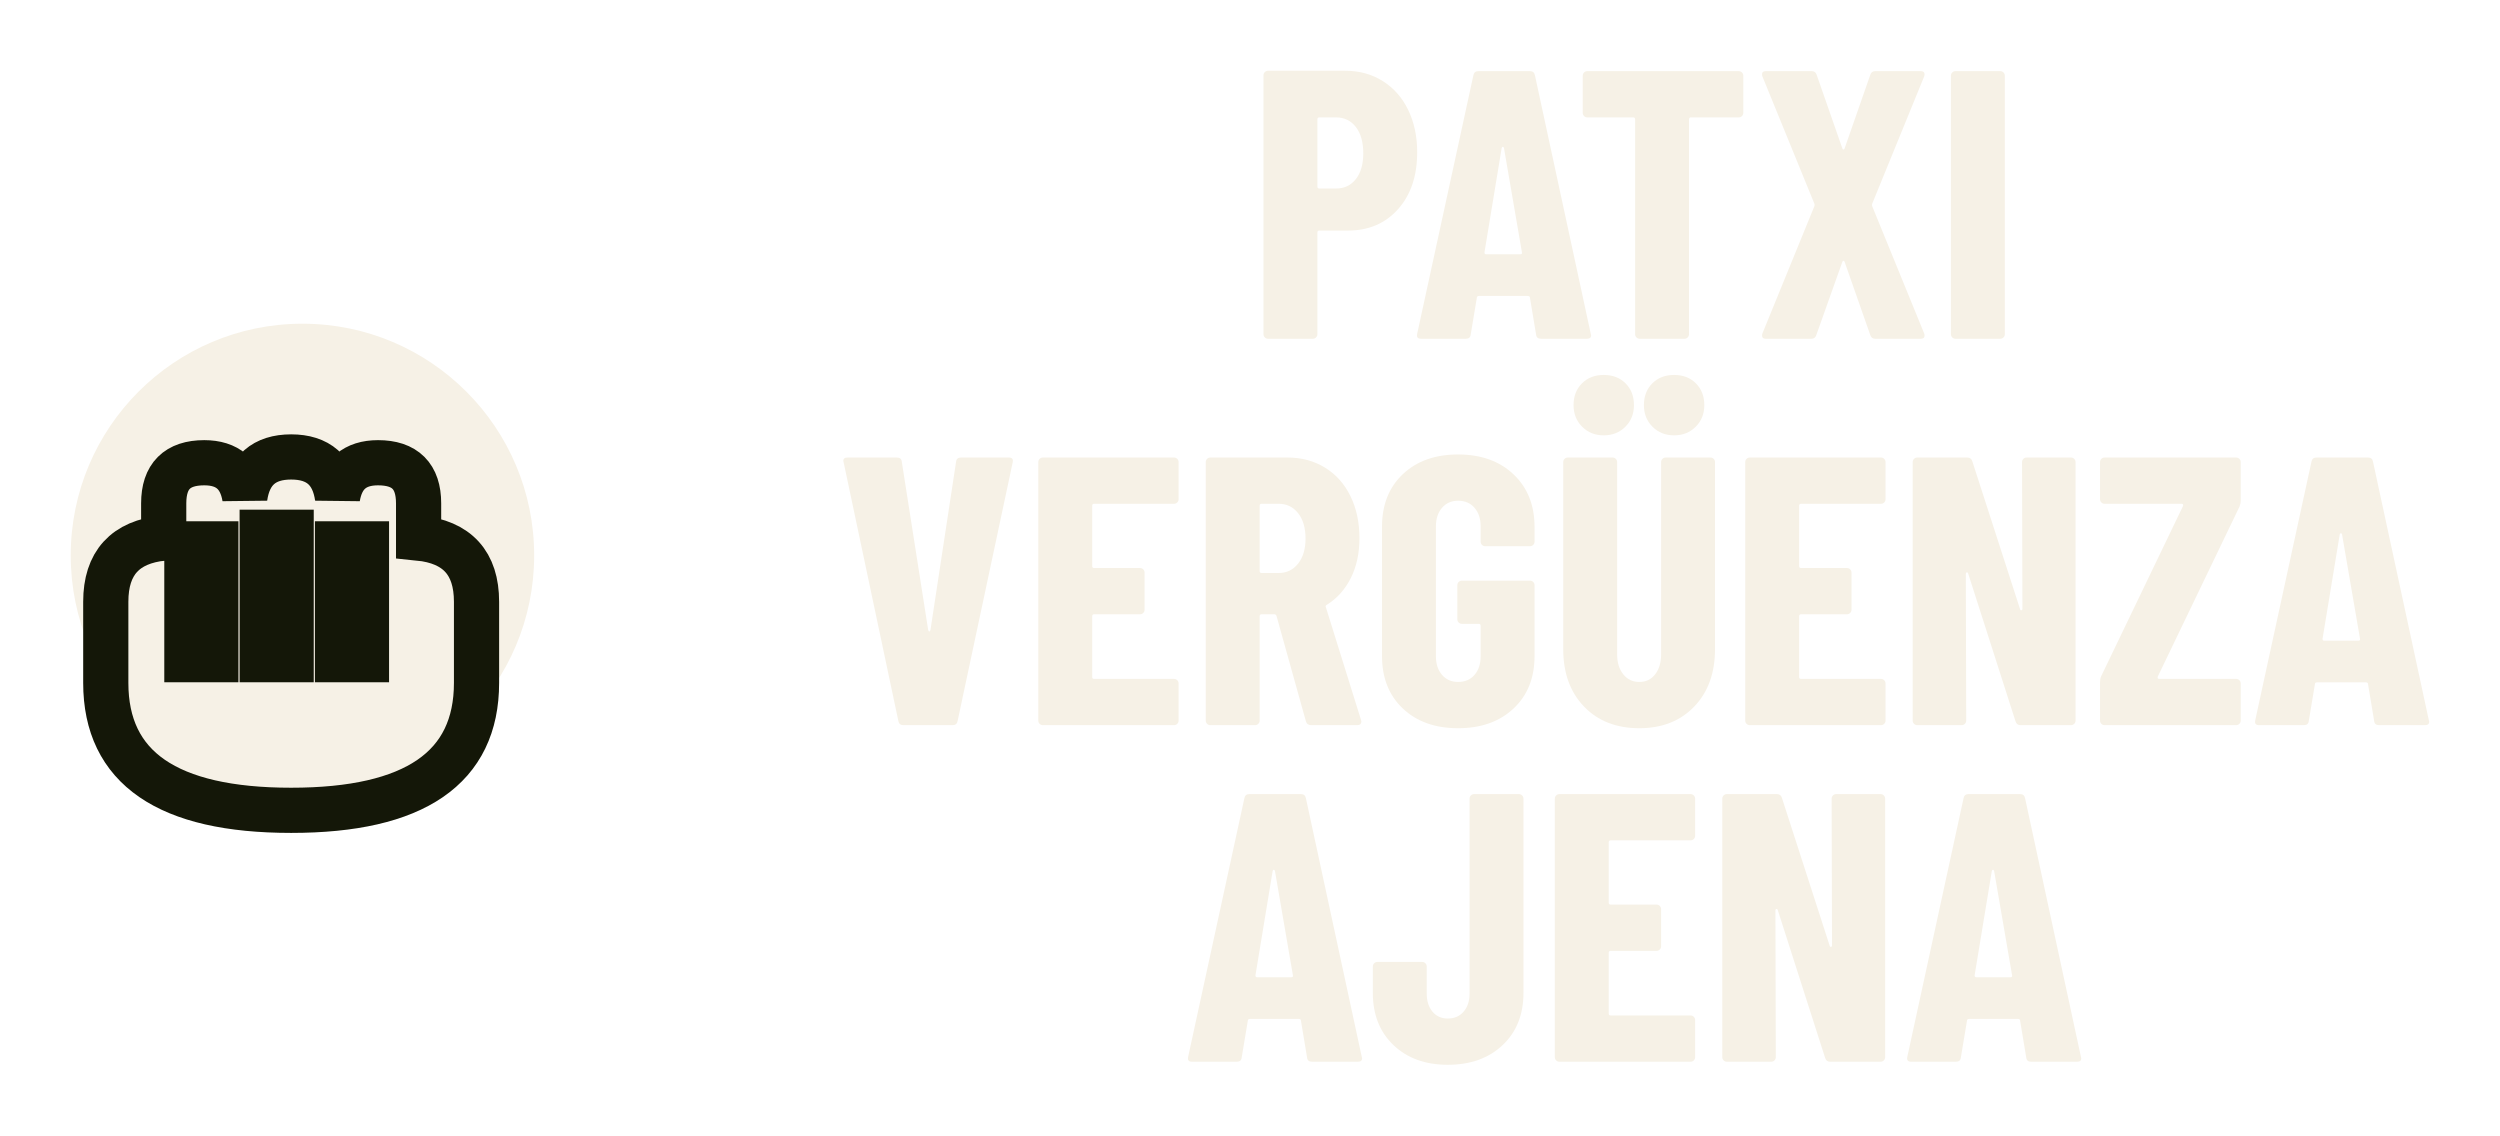
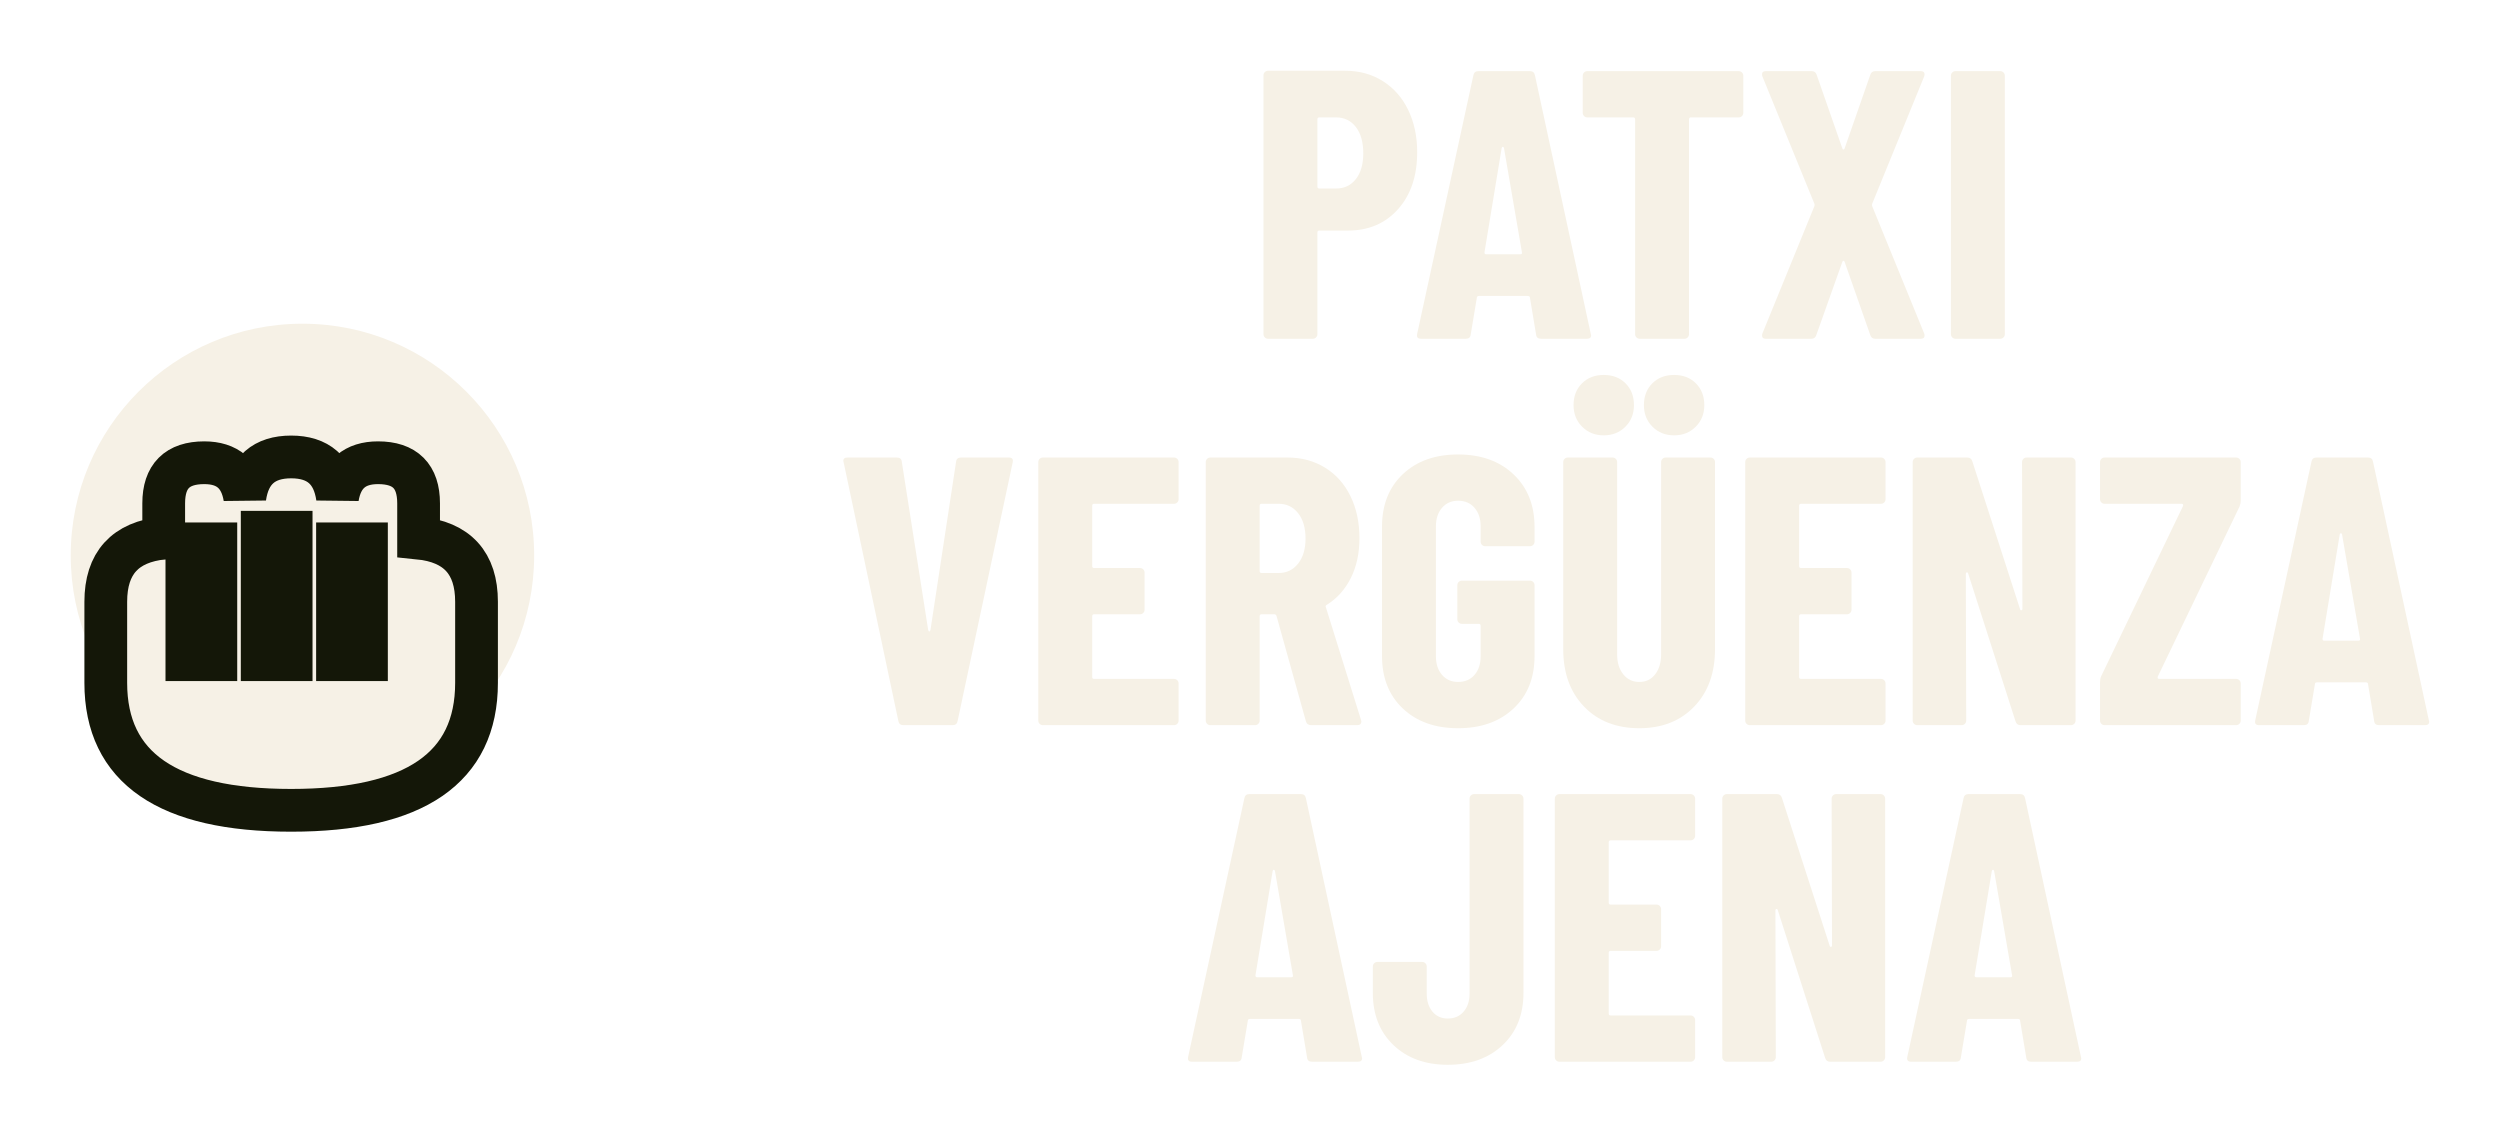
<svg xmlns="http://www.w3.org/2000/svg" viewBox="217.84 179.12 431.56 196.02">
  <path fill="#F6F1E6" d="M450.071 191.334Q453.701 191.334 456.539 193.116Q459.377 194.898 460.928 198.099Q462.479 201.3 462.479 205.392L462.479 205.392Q462.479 211.53 459.179 215.226Q455.879 218.922 450.533 218.922L450.533 218.922L445.583 218.922Q445.253 218.922 445.253 219.252L445.253 219.252L445.253 236.808Q445.253 237.138 445.022 237.369Q444.791 237.6 444.461 237.6L444.461 237.6L436.739 237.6Q436.409 237.6 436.178 237.369Q435.947 237.138 435.947 236.808L435.947 236.808L435.947 192.126Q435.947 191.796 436.178 191.565Q436.409 191.334 436.739 191.334L436.739 191.334L450.071 191.334M448.487 211.662Q450.599 211.662 451.886 210.045Q453.173 208.428 453.173 205.59L453.173 205.59Q453.173 202.686 451.886 201.036Q450.599 199.386 448.487 199.386L448.487 199.386L445.583 199.386Q445.253 199.386 445.253 199.716L445.253 199.716L445.253 211.332Q445.253 211.662 445.583 211.662L445.583 211.662L448.487 211.662" />
  <path fill="#F6F1E6" d="M483.863 237.6Q483.071 237.6 483.005 236.874L483.005 236.874L481.949 230.538Q481.949 230.208 481.553 230.208L481.553 230.208L473.171 230.208Q472.775 230.208 472.775 230.538L472.775 230.538L471.719 236.874Q471.653 237.6 470.861 237.6L470.861 237.6L463.139 237.6Q462.281 237.6 462.479 236.742L462.479 236.742L472.181 192.126Q472.313 191.4 473.039 191.4L473.039 191.4L481.949 191.4Q482.675 191.4 482.807 192.126L482.807 192.126L492.443 236.742L492.509 237.006Q492.509 237.6 491.783 237.6L491.783 237.6L483.863 237.6M474.095 222.684Q474.095 223.014 474.359 223.014L474.359 223.014L480.299 223.014Q480.629 223.014 480.563 222.684L480.563 222.684L477.461 204.666Q477.395 204.468 477.263 204.468Q477.131 204.468 477.065 204.666L477.065 204.666L474.095 222.684" />
  <path fill="#F6F1E6" d="M517.985 191.4Q518.315 191.4 518.546 191.631Q518.777 191.862 518.777 192.192L518.777 192.192L518.777 198.594Q518.777 198.924 518.546 199.155Q518.315 199.386 517.985 199.386L517.985 199.386L509.735 199.386Q509.405 199.386 509.405 199.716L509.405 199.716L509.405 236.808Q509.405 237.138 509.174 237.369Q508.943 237.6 508.613 237.6L508.613 237.6L500.891 237.6Q500.561 237.6 500.33 237.369Q500.099 237.138 500.099 236.808L500.099 236.808L500.099 199.716Q500.099 199.386 499.769 199.386L499.769 199.386L491.849 199.386Q491.519 199.386 491.288 199.155Q491.057 198.924 491.057 198.594L491.057 198.594L491.057 192.192Q491.057 191.862 491.288 191.631Q491.519 191.4 491.849 191.4L491.849 191.4L517.985 191.4" />
  <path fill="#F6F1E6" d="M522.671 237.6Q522.209 237.6 522.077 237.336Q521.945 237.072 522.077 236.676L522.077 236.676L531.053 214.698Q531.119 214.5 531.053 214.302L531.053 214.302L522.077 192.324Q522.011 192.192 522.011 191.928L522.011 191.928Q522.011 191.4 522.671 191.4L522.671 191.4L530.591 191.4Q531.251 191.4 531.449 192.06L531.449 192.06L535.871 204.732Q535.937 204.93 536.069 204.93Q536.201 204.93 536.267 204.732L536.267 204.732L540.689 192.06Q540.887 191.4 541.547 191.4L541.547 191.4L549.401 191.4Q549.863 191.4 549.995 191.664Q550.127 191.928 549.995 192.324L549.995 192.324L541.019 214.302Q540.953 214.5 541.019 214.698L541.019 214.698L549.995 236.676Q550.061 236.808 550.061 237.072L550.061 237.072Q550.061 237.6 549.401 237.6L549.401 237.6L541.547 237.6Q540.887 237.6 540.689 236.94L540.689 236.94L536.267 224.334Q536.201 224.136 536.069 224.136Q535.937 224.136 535.871 224.334L535.871 224.334L531.383 236.94Q531.185 237.6 530.525 237.6L530.525 237.6L522.671 237.6" />
  <path fill="#F6F1E6" d="M555.407 237.6Q555.077 237.6 554.846 237.369Q554.615 237.138 554.615 236.808L554.615 236.808L554.615 192.192Q554.615 191.862 554.846 191.631Q555.077 191.4 555.407 191.4L555.407 191.4L563.129 191.4Q563.459 191.4 563.69 191.631Q563.921 191.862 563.921 192.192L563.921 192.192L563.921 236.808Q563.921 237.138 563.69 237.369Q563.459 237.6 563.129 237.6L563.129 237.6L555.407 237.6" />
  <path fill="#F6F1E6" d="M373.775 304.3Q373.049 304.3 372.917 303.574L372.917 303.574L363.479 258.958L363.413 258.694Q363.413 258.1 364.139 258.1L364.139 258.1L372.653 258.1Q373.445 258.1 373.511 258.826L373.511 258.826L378.065 287.866Q378.131 288.13 378.263 288.13Q378.395 288.13 378.461 287.866L378.461 287.866L382.883 258.826Q382.949 258.1 383.741 258.1L383.741 258.1L391.991 258.1Q392.849 258.1 392.651 258.958L392.651 258.958L383.147 303.574Q383.015 304.3 382.289 304.3L382.289 304.3L373.775 304.3" />
  <path fill="#F6F1E6" d="M421.295 265.294Q421.295 265.624 421.064 265.855Q420.833 266.086 420.503 266.086L420.503 266.086L406.709 266.086Q406.379 266.086 406.379 266.416L406.379 266.416L406.379 276.844Q406.379 277.174 406.709 277.174L406.709 277.174L414.629 277.174Q414.959 277.174 415.19 277.405Q415.421 277.636 415.421 277.966L415.421 277.966L415.421 284.368Q415.421 284.698 415.19 284.929Q414.959 285.16 414.629 285.16L414.629 285.16L406.709 285.16Q406.379 285.16 406.379 285.49L406.379 285.49L406.379 295.984Q406.379 296.314 406.709 296.314L406.709 296.314L420.503 296.314Q420.833 296.314 421.064 296.545Q421.295 296.776 421.295 297.106L421.295 297.106L421.295 303.508Q421.295 303.838 421.064 304.069Q420.833 304.3 420.503 304.3L420.503 304.3L397.865 304.3Q397.535 304.3 397.304 304.069Q397.073 303.838 397.073 303.508L397.073 303.508L397.073 258.892Q397.073 258.562 397.304 258.331Q397.535 258.1 397.865 258.1L397.865 258.1L420.503 258.1Q420.833 258.1 421.064 258.331Q421.295 258.562 421.295 258.892L421.295 258.892L421.295 265.294" />
  <path fill="#F6F1E6" d="M444.197 304.3Q443.471 304.3 443.273 303.64L443.273 303.64L438.191 285.424Q438.059 285.16 437.861 285.16L437.861 285.16L435.617 285.16Q435.287 285.16 435.287 285.49L435.287 285.49L435.287 303.508Q435.287 303.838 435.056 304.069Q434.825 304.3 434.495 304.3L434.495 304.3L426.773 304.3Q426.443 304.3 426.212 304.069Q425.981 303.838 425.981 303.508L425.981 303.508L425.981 258.892Q425.981 258.562 426.212 258.331Q426.443 258.1 426.773 258.1L426.773 258.1L440.105 258.1Q443.735 258.1 446.573 259.849Q449.411 261.598 450.962 264.766Q452.513 267.934 452.513 272.026L452.513 272.026Q452.513 275.92 451.028 278.89Q449.543 281.86 446.903 283.51L446.903 283.51Q446.771 283.576 446.705 283.675Q446.639 283.774 446.705 283.906L446.705 283.906L452.777 303.376L452.843 303.64Q452.843 304.3 452.117 304.3L452.117 304.3L444.197 304.3M435.617 266.086Q435.287 266.086 435.287 266.416L435.287 266.416L435.287 277.702Q435.287 278.032 435.617 278.032L435.617 278.032L438.587 278.032Q440.633 278.032 441.92 276.415Q443.207 274.798 443.207 272.092L443.207 272.092Q443.207 269.32 441.92 267.703Q440.633 266.086 438.587 266.086L438.587 266.086L435.617 266.086" />
  <path fill="#F6F1E6" d="M469.541 304.828Q463.601 304.828 460.004 301.429Q456.407 298.03 456.407 292.354L456.407 292.354L456.407 270.046Q456.407 264.37 460.004 260.971Q463.601 257.572 469.541 257.572L469.541 257.572Q475.481 257.572 479.111 261.004Q482.741 264.436 482.741 270.112L482.741 270.112L482.741 272.62Q482.741 272.95 482.51 273.181Q482.279 273.412 481.949 273.412L481.949 273.412L474.227 273.412Q473.897 273.412 473.666 273.181Q473.435 272.95 473.435 272.62L473.435 272.62L473.435 269.98Q473.435 268 472.379 266.779Q471.323 265.558 469.541 265.558L469.541 265.558Q467.825 265.558 466.769 266.779Q465.713 268 465.713 269.98L465.713 269.98L465.713 292.42Q465.713 294.4 466.769 295.621Q467.825 296.842 469.541 296.842L469.541 296.842Q471.323 296.842 472.379 295.621Q473.435 294.4 473.435 292.42L473.435 292.42L473.435 287.14Q473.435 286.81 473.105 286.81L473.105 286.81L470.201 286.81Q469.871 286.81 469.64 286.579Q469.409 286.348 469.409 286.018L469.409 286.018L469.409 280.144Q469.409 279.814 469.64 279.583Q469.871 279.352 470.201 279.352L470.201 279.352L481.949 279.352Q482.279 279.352 482.51 279.583Q482.741 279.814 482.741 280.144L482.741 280.144L482.741 292.354Q482.741 298.03 479.111 301.429Q475.481 304.828 469.541 304.828L469.541 304.828" />
  <path fill="#F6F1E6" d="M500.825 304.828Q494.885 304.828 491.288 301.099Q487.691 297.37 487.691 291.166L487.691 291.166L487.691 258.892Q487.691 258.562 487.922 258.331Q488.153 258.1 488.483 258.1L488.483 258.1L496.205 258.1Q496.535 258.1 496.766 258.331Q496.997 258.562 496.997 258.892L496.997 258.892L496.997 292.09Q496.997 294.202 498.053 295.522Q499.109 296.842 500.825 296.842L500.825 296.842Q502.541 296.842 503.564 295.522Q504.587 294.202 504.587 292.09L504.587 292.09L504.587 258.892Q504.587 258.562 504.818 258.331Q505.049 258.1 505.379 258.1L505.379 258.1L513.101 258.1Q513.431 258.1 513.662 258.331Q513.893 258.562 513.893 258.892L513.893 258.892L513.893 291.166Q513.893 297.37 510.296 301.099Q506.699 304.828 500.825 304.828L500.825 304.828M506.831 254.272Q504.587 254.272 503.102 252.787Q501.617 251.302 501.617 249.058L501.617 249.058Q501.617 246.748 503.069 245.296Q504.521 243.844 506.831 243.844L506.831 243.844Q509.141 243.844 510.593 245.296Q512.045 246.748 512.045 249.058L512.045 249.058Q512.045 251.302 510.56 252.787Q509.075 254.272 506.831 254.272L506.831 254.272M494.687 254.272Q492.443 254.272 490.958 252.787Q489.473 251.302 489.473 249.058L489.473 249.058Q489.473 246.748 490.925 245.296Q492.377 243.844 494.687 243.844L494.687 243.844Q496.997 243.844 498.449 245.296Q499.901 246.748 499.901 249.058L499.901 249.058Q499.901 251.302 498.416 252.787Q496.931 254.272 494.687 254.272L494.687 254.272" />
  <path fill="#F6F1E6" d="M543.329 265.294Q543.329 265.624 543.098 265.855Q542.867 266.086 542.537 266.086L542.537 266.086L528.743 266.086Q528.413 266.086 528.413 266.416L528.413 266.416L528.413 276.844Q528.413 277.174 528.743 277.174L528.743 277.174L536.663 277.174Q536.993 277.174 537.224 277.405Q537.455 277.636 537.455 277.966L537.455 277.966L537.455 284.368Q537.455 284.698 537.224 284.929Q536.993 285.16 536.663 285.16L536.663 285.16L528.743 285.16Q528.413 285.16 528.413 285.49L528.413 285.49L528.413 295.984Q528.413 296.314 528.743 296.314L528.743 296.314L542.537 296.314Q542.867 296.314 543.098 296.545Q543.329 296.776 543.329 297.106L543.329 297.106L543.329 303.508Q543.329 303.838 543.098 304.069Q542.867 304.3 542.537 304.3L542.537 304.3L519.899 304.3Q519.569 304.3 519.338 304.069Q519.107 303.838 519.107 303.508L519.107 303.508L519.107 258.892Q519.107 258.562 519.338 258.331Q519.569 258.1 519.899 258.1L519.899 258.1L542.537 258.1Q542.867 258.1 543.098 258.331Q543.329 258.562 543.329 258.892L543.329 258.892L543.329 265.294" />
  <path fill="#F6F1E6" d="M566.891 258.892Q566.891 258.562 567.122 258.331Q567.353 258.1 567.683 258.1L567.683 258.1L575.339 258.1Q575.669 258.1 575.9 258.331Q576.131 258.562 576.131 258.892L576.131 258.892L576.131 303.508Q576.131 303.838 575.9 304.069Q575.669 304.3 575.339 304.3L575.339 304.3L566.627 304.3Q565.967 304.3 565.769 303.64L565.769 303.64L557.585 278.098Q557.519 277.9 557.354 277.933Q557.189 277.966 557.189 278.164L557.189 278.164L557.255 303.508Q557.255 303.838 557.024 304.069Q556.793 304.3 556.463 304.3L556.463 304.3L548.807 304.3Q548.477 304.3 548.246 304.069Q548.015 303.838 548.015 303.508L548.015 303.508L548.015 258.892Q548.015 258.562 548.246 258.331Q548.477 258.1 548.807 258.1L548.807 258.1L557.453 258.1Q558.113 258.1 558.311 258.76L558.311 258.76L566.561 284.302Q566.627 284.5 566.792 284.467Q566.957 284.434 566.957 284.236L566.957 284.236L566.891 258.892" />
  <path fill="#F6F1E6" d="M581.147 304.3Q580.817 304.3 580.586 304.069Q580.355 303.838 580.355 303.508L580.355 303.508L580.355 296.842Q580.355 296.314 580.553 295.852L580.553 295.852L594.677 266.482Q594.743 266.284 594.677 266.185Q594.611 266.086 594.413 266.086L594.413 266.086L581.147 266.086Q580.817 266.086 580.586 265.855Q580.355 265.624 580.355 265.294L580.355 265.294L580.355 258.892Q580.355 258.562 580.586 258.331Q580.817 258.1 581.147 258.1L581.147 258.1L603.851 258.1Q604.181 258.1 604.412 258.331Q604.643 258.562 604.643 258.892L604.643 258.892L604.643 265.558Q604.643 266.02 604.445 266.548L604.445 266.548L590.321 295.918Q590.255 296.116 590.321 296.215Q590.387 296.314 590.585 296.314L590.585 296.314L603.851 296.314Q604.181 296.314 604.412 296.545Q604.643 296.776 604.643 297.106L604.643 297.106L604.643 303.508Q604.643 303.838 604.412 304.069Q604.181 304.3 603.851 304.3L603.851 304.3L581.147 304.3" />
  <path fill="#F6F1E6" d="M628.535 304.3Q627.743 304.3 627.677 303.574L627.677 303.574L626.621 297.238Q626.621 296.908 626.225 296.908L626.225 296.908L617.843 296.908Q617.447 296.908 617.447 297.238L617.447 297.238L616.391 303.574Q616.325 304.3 615.533 304.3L615.533 304.3L607.811 304.3Q606.953 304.3 607.151 303.442L607.151 303.442L616.853 258.826Q616.985 258.1 617.711 258.1L617.711 258.1L626.621 258.1Q627.347 258.1 627.479 258.826L627.479 258.826L637.115 303.442L637.181 303.706Q637.181 304.3 636.455 304.3L636.455 304.3L628.535 304.3M618.767 289.384Q618.767 289.714 619.031 289.714L619.031 289.714L624.971 289.714Q625.301 289.714 625.235 289.384L625.235 289.384L622.133 271.366Q622.067 271.168 621.935 271.168Q621.803 271.168 621.737 271.366L621.737 271.366L618.767 289.384" />
  <path fill="#F6F1E6" d="M444.329 362.4Q443.537 362.4 443.471 361.674L443.471 361.674L442.415 355.338Q442.415 355.008 442.019 355.008L442.019 355.008L433.637 355.008Q433.241 355.008 433.241 355.338L433.241 355.338L432.185 361.674Q432.119 362.4 431.327 362.4L431.327 362.4L423.605 362.4Q422.747 362.4 422.945 361.542L422.945 361.542L432.647 316.926Q432.779 316.2 433.505 316.2L433.505 316.2L442.415 316.2Q443.141 316.2 443.273 316.926L443.273 316.926L452.909 361.542L452.975 361.806Q452.975 362.4 452.249 362.4L452.249 362.4L444.329 362.4M434.561 347.484Q434.561 347.814 434.825 347.814L434.825 347.814L440.765 347.814Q441.095 347.814 441.029 347.484L441.029 347.484L437.927 329.466Q437.861 329.268 437.729 329.268Q437.597 329.268 437.531 329.466L437.531 329.466L434.561 347.484" />
  <path fill="#F6F1E6" d="M467.759 362.928Q461.951 362.928 458.387 359.529Q454.823 356.13 454.823 350.52L454.823 350.52L454.823 345.966Q454.823 345.636 455.054 345.405Q455.285 345.174 455.615 345.174L455.615 345.174L463.337 345.174Q463.667 345.174 463.898 345.405Q464.129 345.636 464.129 345.966L464.129 345.966L464.129 350.652Q464.129 352.566 465.119 353.754Q466.109 354.942 467.759 354.942L467.759 354.942Q469.475 354.942 470.498 353.754Q471.521 352.566 471.521 350.652L471.521 350.652L471.521 316.992Q471.521 316.662 471.752 316.431Q471.983 316.2 472.313 316.2L472.313 316.2L480.035 316.2Q480.365 316.2 480.596 316.431Q480.827 316.662 480.827 316.992L480.827 316.992L480.827 350.52Q480.827 356.13 477.23 359.529Q473.633 362.928 467.759 362.928L467.759 362.928" />
  <path fill="#F6F1E6" d="M510.461 323.394Q510.461 323.724 510.23 323.955Q509.999 324.186 509.669 324.186L509.669 324.186L495.875 324.186Q495.545 324.186 495.545 324.516L495.545 324.516L495.545 334.944Q495.545 335.274 495.875 335.274L495.875 335.274L503.795 335.274Q504.125 335.274 504.356 335.505Q504.587 335.736 504.587 336.066L504.587 336.066L504.587 342.468Q504.587 342.798 504.356 343.029Q504.125 343.26 503.795 343.26L503.795 343.26L495.875 343.26Q495.545 343.26 495.545 343.59L495.545 343.59L495.545 354.084Q495.545 354.414 495.875 354.414L495.875 354.414L509.669 354.414Q509.999 354.414 510.23 354.645Q510.461 354.876 510.461 355.206L510.461 355.206L510.461 361.608Q510.461 361.938 510.23 362.169Q509.999 362.4 509.669 362.4L509.669 362.4L487.031 362.4Q486.701 362.4 486.47 362.169Q486.239 361.938 486.239 361.608L486.239 361.608L486.239 316.992Q486.239 316.662 486.47 316.431Q486.701 316.2 487.031 316.2L487.031 316.2L509.669 316.2Q509.999 316.2 510.23 316.431Q510.461 316.662 510.461 316.992L510.461 316.992L510.461 323.394" />
  <path fill="#F6F1E6" d="M534.023 316.992Q534.023 316.662 534.254 316.431Q534.485 316.2 534.815 316.2L534.815 316.2L542.471 316.2Q542.801 316.2 543.032 316.431Q543.263 316.662 543.263 316.992L543.263 316.992L543.263 361.608Q543.263 361.938 543.032 362.169Q542.801 362.4 542.471 362.4L542.471 362.4L533.759 362.4Q533.099 362.4 532.901 361.74L532.901 361.74L524.717 336.198Q524.651 336 524.486 336.033Q524.321 336.066 524.321 336.264L524.321 336.264L524.387 361.608Q524.387 361.938 524.156 362.169Q523.925 362.4 523.595 362.4L523.595 362.4L515.939 362.4Q515.609 362.4 515.378 362.169Q515.147 361.938 515.147 361.608L515.147 361.608L515.147 316.992Q515.147 316.662 515.378 316.431Q515.609 316.2 515.939 316.2L515.939 316.2L524.585 316.2Q525.245 316.2 525.443 316.86L525.443 316.86L533.693 342.402Q533.759 342.6 533.924 342.567Q534.089 342.534 534.089 342.336L534.089 342.336L534.023 316.992" />
  <path fill="#F6F1E6" d="M568.475 362.4Q567.683 362.4 567.617 361.674L567.617 361.674L566.561 355.338Q566.561 355.008 566.165 355.008L566.165 355.008L557.783 355.008Q557.387 355.008 557.387 355.338L557.387 355.338L556.331 361.674Q556.265 362.4 555.473 362.4L555.473 362.4L547.751 362.4Q546.893 362.4 547.091 361.542L547.091 361.542L556.793 316.926Q556.925 316.2 557.651 316.2L557.651 316.2L566.561 316.2Q567.287 316.2 567.419 316.926L567.419 316.926L577.055 361.542L577.121 361.806Q577.121 362.4 576.395 362.4L576.395 362.4L568.475 362.4M558.707 347.484Q558.707 347.814 558.971 347.814L558.971 347.814L564.911 347.814Q565.241 347.814 565.175 347.484L565.175 347.484L562.073 329.466Q562.007 329.268 561.875 329.268Q561.743 329.268 561.677 329.466L561.677 329.466L558.707 347.484" />
  <g transform="translate(226.1 233.0)">
    <path fill="#F6F1E6" fill-rule="evenodd" d="M44 2 a40 40 0 1 1 -0.1 0 Z         M28 26 a5.5 5.5 0 1 0 0.1 0 Z M60 26 a5.5 5.5 0 1 0 0.1 0 Z" />
-     <path fill="#F6F1E6" stroke="#141708" stroke-width="7.80" fill-rule="evenodd" d="M10 50 q0 -10 10 -11 l0 -6 q0 -7 7 -7 q6 0 7 6 q1 -7 8 -7 q7 0 8 7 q1 -6 7 -6 q7 0 7 7 l0 6 q10 1 10 11 l0 14 q0 22 -32 22 q-32 0 -32 -22 Z         M24 40 l5 0 0 20 -5 0 Z M37 38 l5 0 0 22 -5 0 Z M50 40 l5 0 0 20 -5 0 Z" />
+     <path fill="#F6F1E6" stroke="#141708" stroke-width="7.38" fill-rule="evenodd" d="M10 50 q0 -10 10 -11 l0 -6 q0 -7 7 -7 q6 0 7 6 q1 -7 8 -7 q7 0 8 7 q1 -6 7 -6 q7 0 7 7 l0 6 q10 1 10 11 l0 14 q0 22 -32 22 q-32 0 -32 -22 Z         M24 40 l5 0 0 20 -5 0 Z M37 38 l5 0 0 22 -5 0 Z M50 40 l5 0 0 20 -5 0 Z" />
  </g>
</svg>
